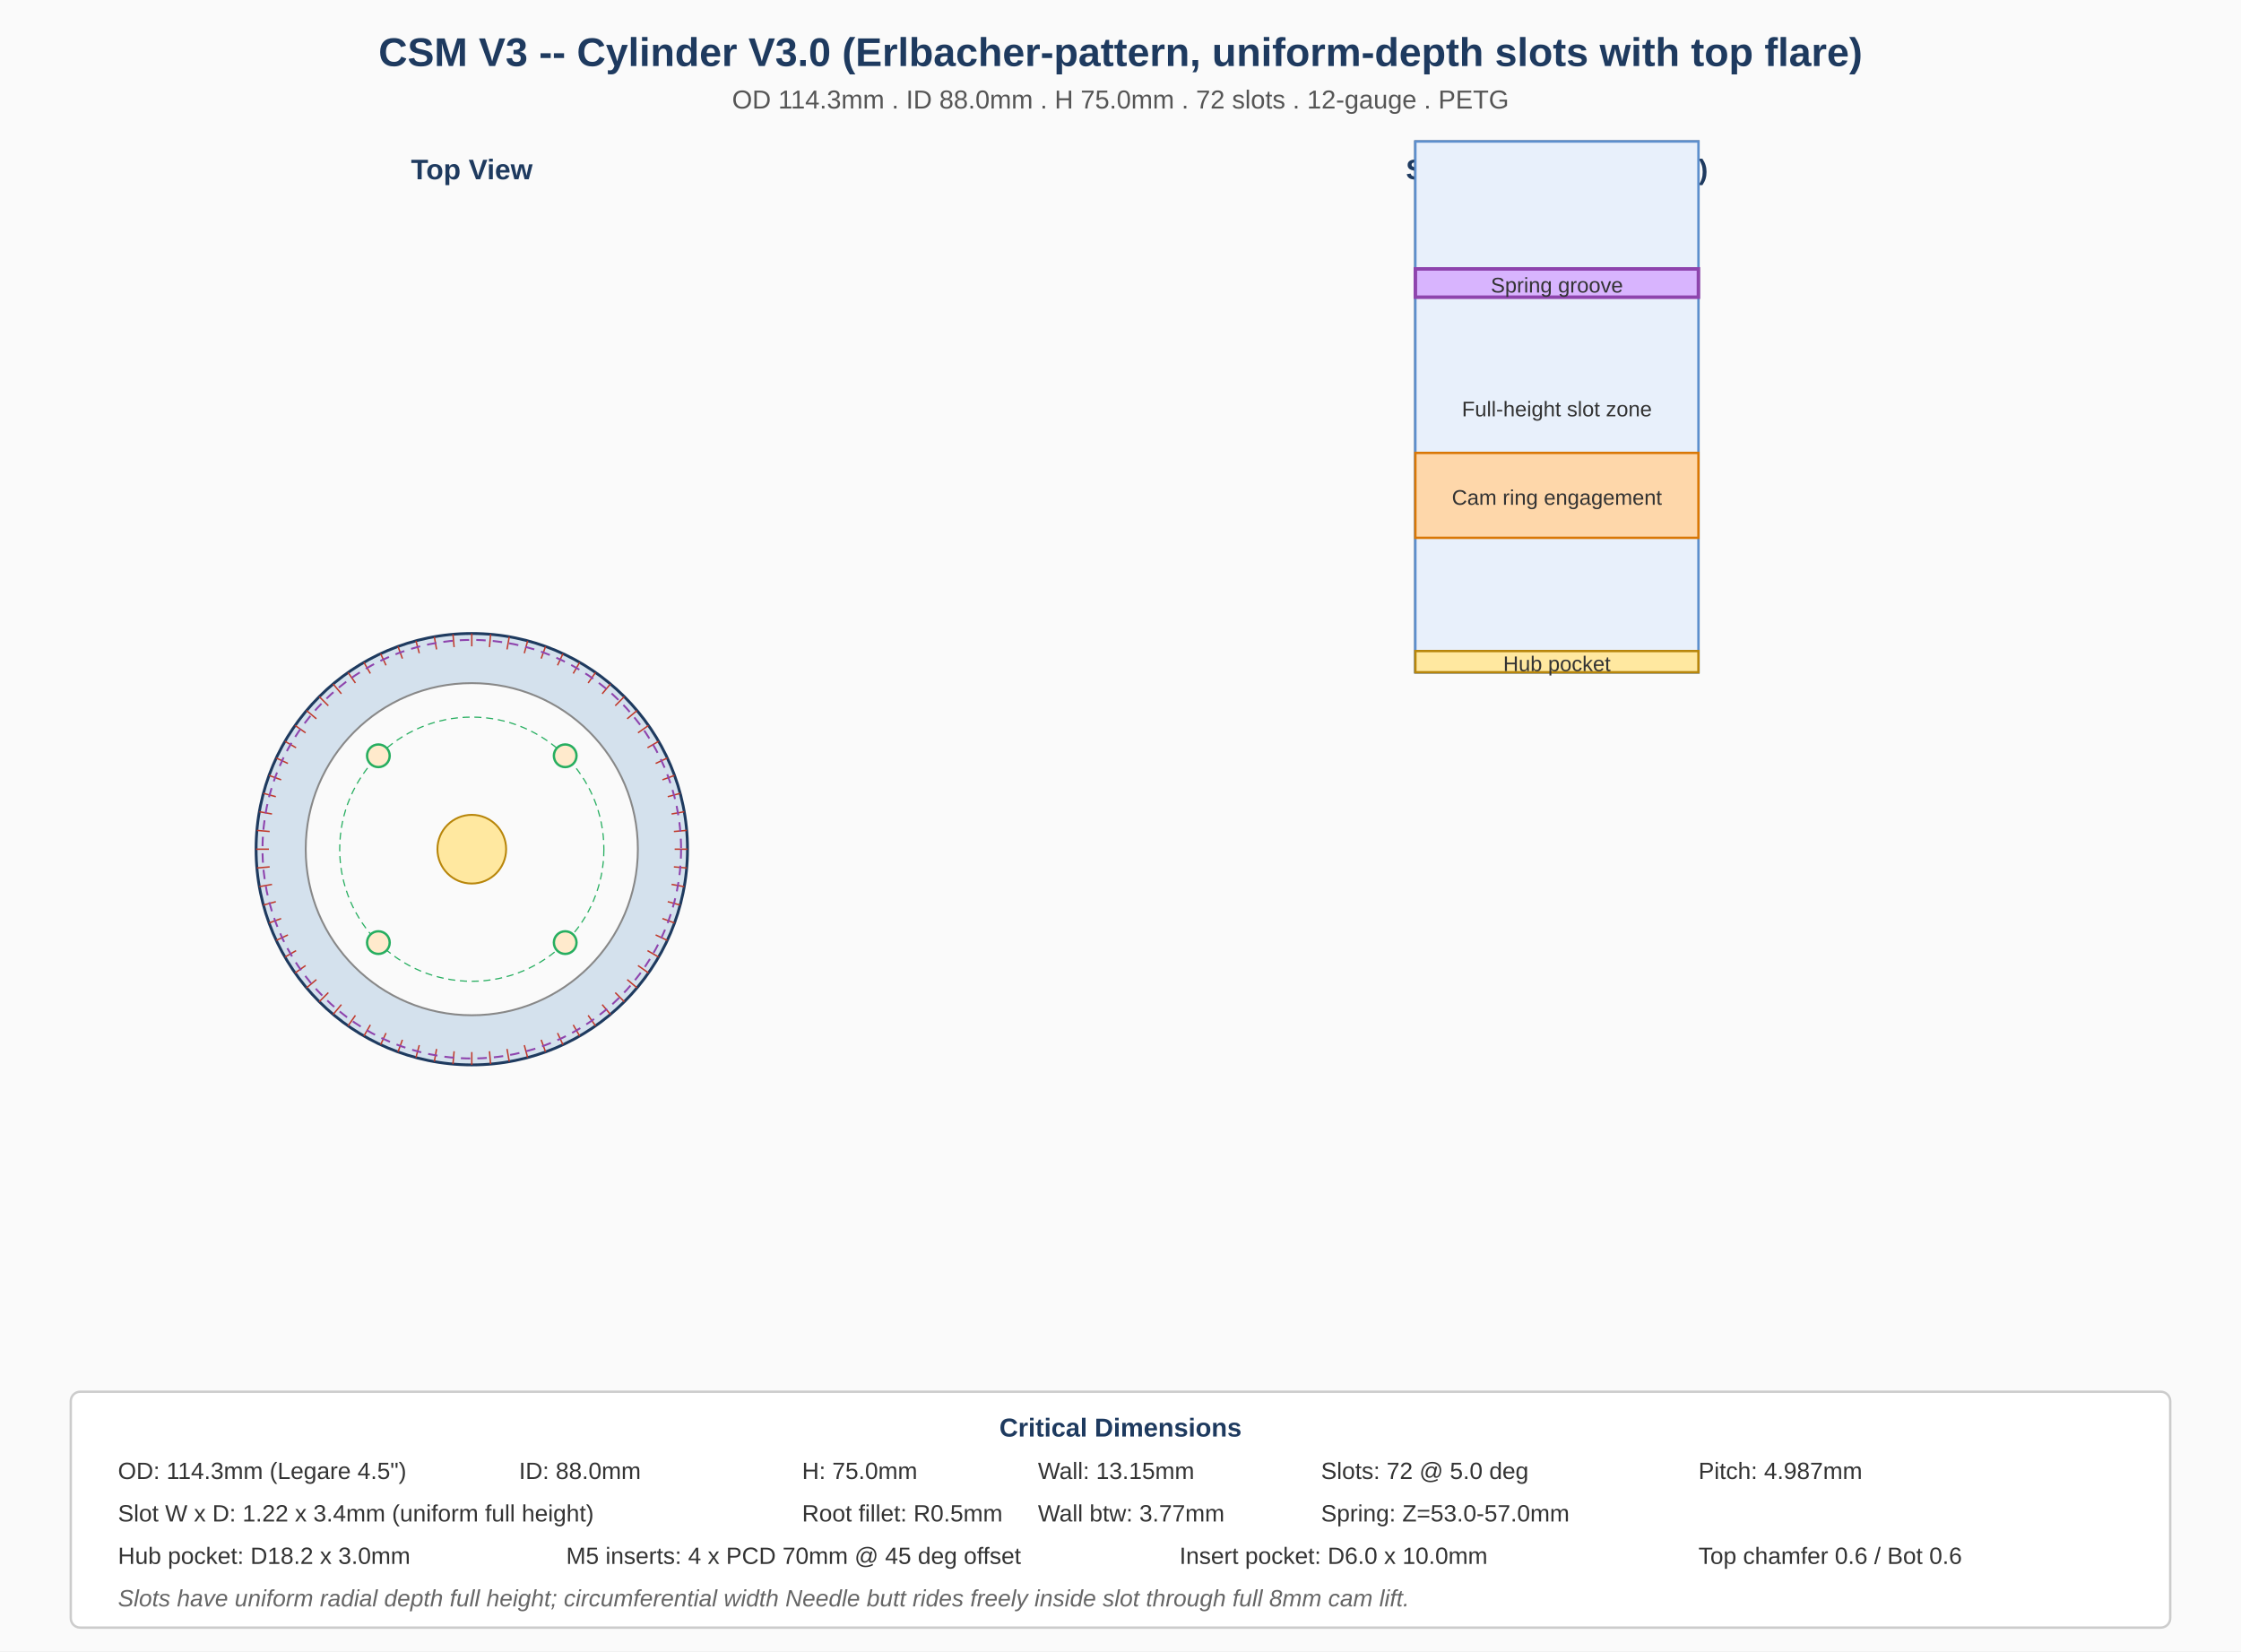
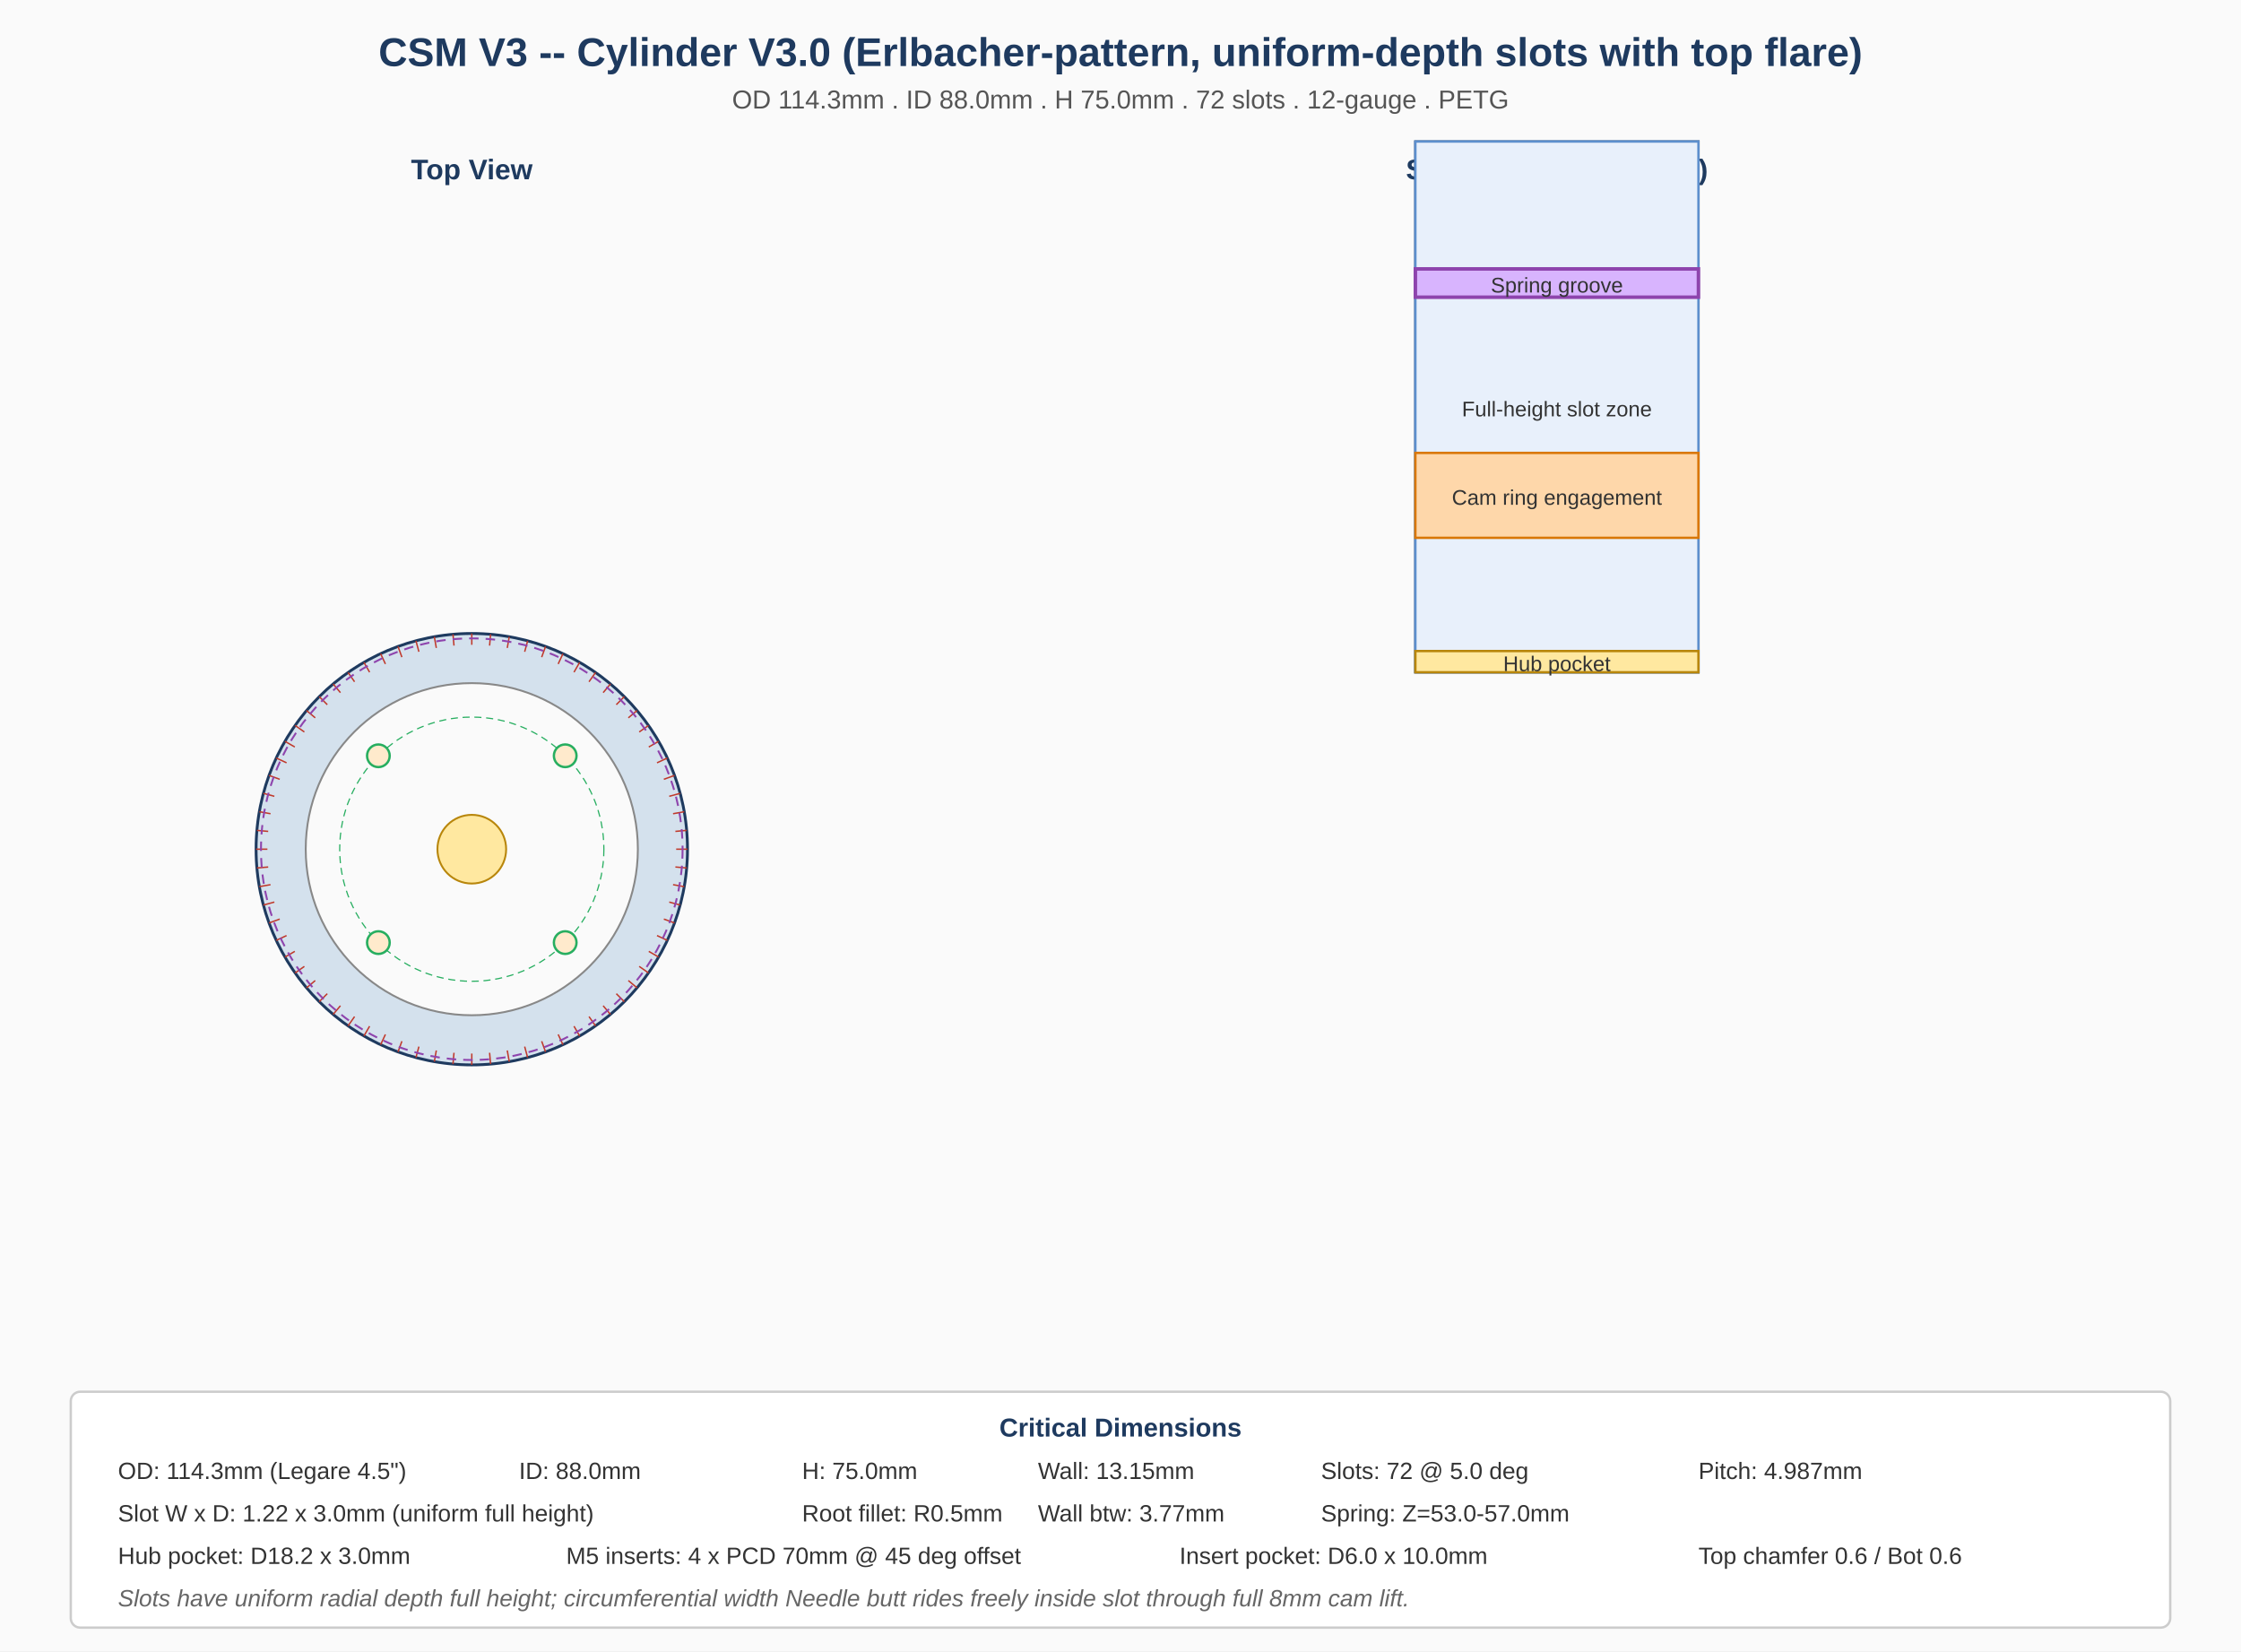
<svg xmlns="http://www.w3.org/2000/svg" width="950" height="700" font-family="Arial, sans-serif">
  <rect width="950" height="700" fill="#fafafa" />
  <text x="475" y="28" text-anchor="middle" font-size="17" font-weight="bold" fill="#1e3a5f">
    CSM V3 -- Cylinder V3.0 (Erlbacher-pattern, uniform-depth slots with top flare)
  </text>
  <text x="475" y="46" text-anchor="middle" font-size="11" fill="#555">
    OD 114.3mm . ID 88.0mm . H 75.0mm . 72 slots . 12-gauge . PETG
  </text>
  <text x="200" y="76" text-anchor="middle" font-size="12" font-weight="bold" fill="#1e3a5f">Top View</text>
  <g transform="translate(200, 360)">
    <circle cx="0" cy="0" r="91.44" fill="#d4e1ed" stroke="#1e3a5f" stroke-width="1.2" />
    <circle cx="0" cy="0" r="70.40" fill="#fafafa" stroke="#888" stroke-width="0.8" />
    <circle cx="0" cy="0" r="14.56" fill="#ffe8a0" stroke="#b8860b" stroke-width="0.8" />
-     <line x1="91.44" y1="0.00" x2="86.00" y2="0.00" stroke="#c0392b" stroke-width="0.6" />
-     <line x1="91.09" y1="7.97" x2="85.67" y2="7.50" stroke="#c0392b" stroke-width="0.6" />
-     <line x1="90.05" y1="15.88" x2="84.69" y2="14.93" stroke="#c0392b" stroke-width="0.6" />
-     <line x1="88.32" y1="23.67" x2="83.07" y2="22.26" stroke="#c0392b" stroke-width="0.6" />
-     <line x1="85.93" y1="31.27" x2="80.81" y2="29.41" stroke="#c0392b" stroke-width="0.6" />
-     <line x1="82.87" y1="38.64" x2="77.94" y2="36.35" stroke="#c0392b" stroke-width="0.6" />
-     <line x1="79.19" y1="45.72" x2="74.48" y2="43.00" stroke="#c0392b" stroke-width="0.6" />
-     <line x1="74.90" y1="52.45" x2="70.45" y2="49.33" stroke="#c0392b" stroke-width="0.6" />
-     <line x1="70.05" y1="58.78" x2="65.88" y2="55.28" stroke="#c0392b" stroke-width="0.6" />
-     <line x1="64.66" y1="64.66" x2="60.81" y2="60.81" stroke="#c0392b" stroke-width="0.6" />
-     <line x1="58.78" y1="70.05" x2="55.28" y2="65.88" stroke="#c0392b" stroke-width="0.6" />
-     <line x1="52.45" y1="74.90" x2="49.33" y2="70.45" stroke="#c0392b" stroke-width="0.6" />
-     <line x1="45.72" y1="79.19" x2="43.00" y2="74.48" stroke="#c0392b" stroke-width="0.6" />
-     <line x1="38.64" y1="82.87" x2="36.35" y2="77.94" stroke="#c0392b" stroke-width="0.6" />
-     <line x1="31.27" y1="85.93" x2="29.41" y2="80.81" stroke="#c0392b" stroke-width="0.6" />
-     <line x1="23.67" y1="88.32" x2="22.26" y2="83.07" stroke="#c0392b" stroke-width="0.6" />
-     <line x1="15.88" y1="90.05" x2="14.93" y2="84.69" stroke="#c0392b" stroke-width="0.6" />
-     <line x1="7.97" y1="91.09" x2="7.50" y2="85.67" stroke="#c0392b" stroke-width="0.6" />
-     <line x1="0.00" y1="91.44" x2="0.00" y2="86.00" stroke="#c0392b" stroke-width="0.6" />
-     <line x1="-7.97" y1="91.09" x2="-7.50" y2="85.67" stroke="#c0392b" stroke-width="0.6" />
-     <line x1="-15.88" y1="90.05" x2="-14.93" y2="84.69" stroke="#c0392b" stroke-width="0.6" />
-     <line x1="-23.67" y1="88.32" x2="-22.26" y2="83.07" stroke="#c0392b" stroke-width="0.6" />
-     <line x1="-31.27" y1="85.93" x2="-29.41" y2="80.81" stroke="#c0392b" stroke-width="0.6" />
-     <line x1="-38.64" y1="82.87" x2="-36.35" y2="77.94" stroke="#c0392b" stroke-width="0.6" />
-     <line x1="-45.72" y1="79.19" x2="-43.00" y2="74.48" stroke="#c0392b" stroke-width="0.6" />
-     <line x1="-52.45" y1="74.90" x2="-49.33" y2="70.45" stroke="#c0392b" stroke-width="0.6" />
-     <line x1="-58.78" y1="70.05" x2="-55.28" y2="65.88" stroke="#c0392b" stroke-width="0.6" />
-     <line x1="-64.66" y1="64.66" x2="-60.81" y2="60.81" stroke="#c0392b" stroke-width="0.6" />
-     <line x1="-70.05" y1="58.78" x2="-65.88" y2="55.28" stroke="#c0392b" stroke-width="0.6" />
-     <line x1="-74.90" y1="52.45" x2="-70.45" y2="49.33" stroke="#c0392b" stroke-width="0.6" />
-     <line x1="-79.19" y1="45.72" x2="-74.48" y2="43.00" stroke="#c0392b" stroke-width="0.6" />
-     <line x1="-82.87" y1="38.64" x2="-77.94" y2="36.35" stroke="#c0392b" stroke-width="0.6" />
-     <line x1="-85.93" y1="31.27" x2="-80.81" y2="29.41" stroke="#c0392b" stroke-width="0.6" />
-     <line x1="-88.32" y1="23.67" x2="-83.07" y2="22.26" stroke="#c0392b" stroke-width="0.6" />
-     <line x1="-90.05" y1="15.88" x2="-84.69" y2="14.93" stroke="#c0392b" stroke-width="0.6" />
-     <line x1="-91.09" y1="7.97" x2="-85.67" y2="7.50" stroke="#c0392b" stroke-width="0.6" />
-     <line x1="-91.44" y1="0.00" x2="-86.00" y2="0.00" stroke="#c0392b" stroke-width="0.6" />
-     <line x1="-91.09" y1="-7.97" x2="-85.67" y2="-7.50" stroke="#c0392b" stroke-width="0.6" />
-     <line x1="-90.05" y1="-15.88" x2="-84.69" y2="-14.93" stroke="#c0392b" stroke-width="0.6" />
-     <line x1="-88.32" y1="-23.67" x2="-83.07" y2="-22.26" stroke="#c0392b" stroke-width="0.6" />
-     <line x1="-85.93" y1="-31.27" x2="-80.81" y2="-29.41" stroke="#c0392b" stroke-width="0.6" />
-     <line x1="-82.87" y1="-38.64" x2="-77.94" y2="-36.35" stroke="#c0392b" stroke-width="0.6" />
-     <line x1="-79.19" y1="-45.72" x2="-74.48" y2="-43.00" stroke="#c0392b" stroke-width="0.6" />
-     <line x1="-74.90" y1="-52.45" x2="-70.45" y2="-49.33" stroke="#c0392b" stroke-width="0.6" />
-     <line x1="-70.05" y1="-58.78" x2="-65.88" y2="-55.28" stroke="#c0392b" stroke-width="0.6" />
-     <line x1="-64.66" y1="-64.66" x2="-60.81" y2="-60.81" stroke="#c0392b" stroke-width="0.6" />
-     <line x1="-58.78" y1="-70.05" x2="-55.28" y2="-65.88" stroke="#c0392b" stroke-width="0.6" />
-     <line x1="-52.45" y1="-74.90" x2="-49.33" y2="-70.45" stroke="#c0392b" stroke-width="0.6" />
-     <line x1="-45.72" y1="-79.19" x2="-43.00" y2="-74.48" stroke="#c0392b" stroke-width="0.6" />
-     <line x1="-38.64" y1="-82.87" x2="-36.35" y2="-77.94" stroke="#c0392b" stroke-width="0.6" />
-     <line x1="-31.27" y1="-85.93" x2="-29.41" y2="-80.81" stroke="#c0392b" stroke-width="0.6" />
-     <line x1="-23.67" y1="-88.32" x2="-22.26" y2="-83.07" stroke="#c0392b" stroke-width="0.6" />
-     <line x1="-15.88" y1="-90.05" x2="-14.93" y2="-84.69" stroke="#c0392b" stroke-width="0.6" />
-     <line x1="-7.97" y1="-91.09" x2="-7.50" y2="-85.67" stroke="#c0392b" stroke-width="0.6" />
-     <line x1="-0.00" y1="-91.44" x2="-0.00" y2="-86.00" stroke="#c0392b" stroke-width="0.6" />
-     <line x1="7.97" y1="-91.09" x2="7.50" y2="-85.67" stroke="#c0392b" stroke-width="0.6" />
-     <line x1="15.88" y1="-90.05" x2="14.93" y2="-84.69" stroke="#c0392b" stroke-width="0.6" />
-     <line x1="23.67" y1="-88.32" x2="22.26" y2="-83.07" stroke="#c0392b" stroke-width="0.6" />
-     <line x1="31.27" y1="-85.93" x2="29.41" y2="-80.81" stroke="#c0392b" stroke-width="0.6" />
-     <line x1="38.64" y1="-82.87" x2="36.35" y2="-77.94" stroke="#c0392b" stroke-width="0.6" />
-     <line x1="45.72" y1="-79.19" x2="43.00" y2="-74.48" stroke="#c0392b" stroke-width="0.6" />
-     <line x1="52.45" y1="-74.90" x2="49.33" y2="-70.45" stroke="#c0392b" stroke-width="0.6" />
-     <line x1="58.78" y1="-70.05" x2="55.28" y2="-65.88" stroke="#c0392b" stroke-width="0.6" />
-     <line x1="64.66" y1="-64.66" x2="60.81" y2="-60.81" stroke="#c0392b" stroke-width="0.6" />
-     <line x1="70.05" y1="-58.78" x2="65.88" y2="-55.28" stroke="#c0392b" stroke-width="0.6" />
-     <line x1="74.90" y1="-52.45" x2="70.45" y2="-49.33" stroke="#c0392b" stroke-width="0.6" />
-     <line x1="79.19" y1="-45.72" x2="74.48" y2="-43.00" stroke="#c0392b" stroke-width="0.6" />
-     <line x1="82.87" y1="-38.64" x2="77.94" y2="-36.35" stroke="#c0392b" stroke-width="0.6" />
-     <line x1="85.93" y1="-31.27" x2="80.81" y2="-29.41" stroke="#c0392b" stroke-width="0.6" />
-     <line x1="88.32" y1="-23.67" x2="83.07" y2="-22.26" stroke="#c0392b" stroke-width="0.6" />
-     <line x1="90.05" y1="-15.88" x2="84.69" y2="-14.93" stroke="#c0392b" stroke-width="0.6" />
-     <line x1="91.09" y1="-7.97" x2="85.67" y2="-7.50" stroke="#c0392b" stroke-width="0.6" />
+     <line x1="91.44" y1="0.00" x2="86.64" y2="0.00" stroke="#c0392b" stroke-width="0.6" />
+     <line x1="91.09" y1="7.97" x2="86.31" y2="7.55" stroke="#c0392b" stroke-width="0.6" />
+     <line x1="90.05" y1="15.88" x2="85.32" y2="15.04" stroke="#c0392b" stroke-width="0.6" />
+     <line x1="88.32" y1="23.67" x2="83.69" y2="22.42" stroke="#c0392b" stroke-width="0.6" />
+     <line x1="85.93" y1="31.27" x2="81.41" y2="29.63" stroke="#c0392b" stroke-width="0.6" />
+     <line x1="82.87" y1="38.64" x2="78.52" y2="36.62" stroke="#c0392b" stroke-width="0.6" />
+     <line x1="79.19" y1="45.72" x2="75.03" y2="43.32" stroke="#c0392b" stroke-width="0.6" />
+     <line x1="74.90" y1="52.45" x2="70.97" y2="49.69" stroke="#c0392b" stroke-width="0.6" />
+     <line x1="70.05" y1="58.78" x2="66.37" y2="55.69" stroke="#c0392b" stroke-width="0.6" />
+     <line x1="64.66" y1="64.66" x2="61.26" y2="61.26" stroke="#c0392b" stroke-width="0.6" />
+     <line x1="58.78" y1="70.05" x2="55.69" y2="66.37" stroke="#c0392b" stroke-width="0.6" />
+     <line x1="52.45" y1="74.90" x2="49.69" y2="70.97" stroke="#c0392b" stroke-width="0.6" />
+     <line x1="45.72" y1="79.19" x2="43.32" y2="75.03" stroke="#c0392b" stroke-width="0.6" />
+     <line x1="38.64" y1="82.87" x2="36.62" y2="78.52" stroke="#c0392b" stroke-width="0.6" />
+     <line x1="31.27" y1="85.93" x2="29.63" y2="81.41" stroke="#c0392b" stroke-width="0.6" />
+     <line x1="23.67" y1="88.32" x2="22.42" y2="83.69" stroke="#c0392b" stroke-width="0.6" />
+     <line x1="15.88" y1="90.05" x2="15.04" y2="85.32" stroke="#c0392b" stroke-width="0.6" />
+     <line x1="7.97" y1="91.09" x2="7.55" y2="86.31" stroke="#c0392b" stroke-width="0.6" />
+     <line x1="0.00" y1="91.44" x2="0.00" y2="86.64" stroke="#c0392b" stroke-width="0.6" />
+     <line x1="-7.97" y1="91.09" x2="-7.55" y2="86.31" stroke="#c0392b" stroke-width="0.6" />
+     <line x1="-15.88" y1="90.05" x2="-15.04" y2="85.32" stroke="#c0392b" stroke-width="0.6" />
+     <line x1="-23.67" y1="88.32" x2="-22.42" y2="83.69" stroke="#c0392b" stroke-width="0.6" />
+     <line x1="-31.27" y1="85.93" x2="-29.63" y2="81.41" stroke="#c0392b" stroke-width="0.6" />
+     <line x1="-38.64" y1="82.87" x2="-36.62" y2="78.52" stroke="#c0392b" stroke-width="0.6" />
+     <line x1="-45.72" y1="79.19" x2="-43.32" y2="75.03" stroke="#c0392b" stroke-width="0.6" />
+     <line x1="-52.45" y1="74.90" x2="-49.69" y2="70.97" stroke="#c0392b" stroke-width="0.6" />
+     <line x1="-58.78" y1="70.05" x2="-55.69" y2="66.37" stroke="#c0392b" stroke-width="0.6" />
+     <line x1="-64.66" y1="64.66" x2="-61.26" y2="61.26" stroke="#c0392b" stroke-width="0.6" />
+     <line x1="-70.05" y1="58.78" x2="-66.37" y2="55.69" stroke="#c0392b" stroke-width="0.6" />
+     <line x1="-74.90" y1="52.45" x2="-70.97" y2="49.69" stroke="#c0392b" stroke-width="0.6" />
+     <line x1="-79.19" y1="45.72" x2="-75.03" y2="43.32" stroke="#c0392b" stroke-width="0.6" />
+     <line x1="-82.87" y1="38.64" x2="-78.52" y2="36.62" stroke="#c0392b" stroke-width="0.6" />
+     <line x1="-85.93" y1="31.27" x2="-81.41" y2="29.63" stroke="#c0392b" stroke-width="0.6" />
+     <line x1="-88.32" y1="23.67" x2="-83.69" y2="22.42" stroke="#c0392b" stroke-width="0.6" />
+     <line x1="-90.05" y1="15.88" x2="-85.32" y2="15.04" stroke="#c0392b" stroke-width="0.6" />
+     <line x1="-91.09" y1="7.97" x2="-86.31" y2="7.55" stroke="#c0392b" stroke-width="0.6" />
+     <line x1="-91.44" y1="0.00" x2="-86.64" y2="0.00" stroke="#c0392b" stroke-width="0.6" />
+     <line x1="-91.09" y1="-7.97" x2="-86.31" y2="-7.55" stroke="#c0392b" stroke-width="0.6" />
+     <line x1="-90.05" y1="-15.88" x2="-85.32" y2="-15.04" stroke="#c0392b" stroke-width="0.6" />
+     <line x1="-88.32" y1="-23.67" x2="-83.69" y2="-22.42" stroke="#c0392b" stroke-width="0.6" />
+     <line x1="-85.93" y1="-31.27" x2="-81.41" y2="-29.63" stroke="#c0392b" stroke-width="0.6" />
+     <line x1="-82.87" y1="-38.64" x2="-78.52" y2="-36.62" stroke="#c0392b" stroke-width="0.6" />
+     <line x1="-79.19" y1="-45.72" x2="-75.03" y2="-43.32" stroke="#c0392b" stroke-width="0.6" />
+     <line x1="-74.90" y1="-52.45" x2="-70.97" y2="-49.69" stroke="#c0392b" stroke-width="0.6" />
+     <line x1="-70.05" y1="-58.78" x2="-66.37" y2="-55.69" stroke="#c0392b" stroke-width="0.6" />
+     <line x1="-64.66" y1="-64.66" x2="-61.26" y2="-61.26" stroke="#c0392b" stroke-width="0.6" />
+     <line x1="-58.78" y1="-70.05" x2="-55.69" y2="-66.37" stroke="#c0392b" stroke-width="0.6" />
+     <line x1="-52.45" y1="-74.90" x2="-49.69" y2="-70.97" stroke="#c0392b" stroke-width="0.6" />
+     <line x1="-45.72" y1="-79.19" x2="-43.32" y2="-75.03" stroke="#c0392b" stroke-width="0.6" />
+     <line x1="-38.64" y1="-82.87" x2="-36.62" y2="-78.52" stroke="#c0392b" stroke-width="0.6" />
+     <line x1="-31.27" y1="-85.93" x2="-29.63" y2="-81.41" stroke="#c0392b" stroke-width="0.6" />
+     <line x1="-23.67" y1="-88.32" x2="-22.42" y2="-83.69" stroke="#c0392b" stroke-width="0.6" />
+     <line x1="-15.88" y1="-90.05" x2="-15.04" y2="-85.32" stroke="#c0392b" stroke-width="0.6" />
+     <line x1="-7.97" y1="-91.09" x2="-7.55" y2="-86.31" stroke="#c0392b" stroke-width="0.6" />
+     <line x1="-0.00" y1="-91.44" x2="-0.00" y2="-86.64" stroke="#c0392b" stroke-width="0.6" />
+     <line x1="7.97" y1="-91.09" x2="7.55" y2="-86.31" stroke="#c0392b" stroke-width="0.6" />
+     <line x1="15.88" y1="-90.05" x2="15.04" y2="-85.32" stroke="#c0392b" stroke-width="0.6" />
+     <line x1="23.67" y1="-88.32" x2="22.42" y2="-83.69" stroke="#c0392b" stroke-width="0.6" />
+     <line x1="31.27" y1="-85.93" x2="29.63" y2="-81.41" stroke="#c0392b" stroke-width="0.6" />
+     <line x1="38.64" y1="-82.87" x2="36.62" y2="-78.52" stroke="#c0392b" stroke-width="0.6" />
+     <line x1="45.72" y1="-79.19" x2="43.32" y2="-75.03" stroke="#c0392b" stroke-width="0.6" />
+     <line x1="52.45" y1="-74.90" x2="49.69" y2="-70.97" stroke="#c0392b" stroke-width="0.6" />
+     <line x1="58.78" y1="-70.05" x2="55.69" y2="-66.37" stroke="#c0392b" stroke-width="0.6" />
+     <line x1="64.66" y1="-64.66" x2="61.26" y2="-61.26" stroke="#c0392b" stroke-width="0.6" />
+     <line x1="70.05" y1="-58.78" x2="66.37" y2="-55.69" stroke="#c0392b" stroke-width="0.6" />
+     <line x1="74.90" y1="-52.45" x2="70.97" y2="-49.69" stroke="#c0392b" stroke-width="0.6" />
+     <line x1="79.19" y1="-45.72" x2="75.03" y2="-43.32" stroke="#c0392b" stroke-width="0.6" />
+     <line x1="82.87" y1="-38.64" x2="78.52" y2="-36.62" stroke="#c0392b" stroke-width="0.6" />
+     <line x1="85.93" y1="-31.27" x2="81.41" y2="-29.63" stroke="#c0392b" stroke-width="0.6" />
+     <line x1="88.32" y1="-23.67" x2="83.69" y2="-22.42" stroke="#c0392b" stroke-width="0.6" />
+     <line x1="90.05" y1="-15.88" x2="85.32" y2="-15.04" stroke="#c0392b" stroke-width="0.6" />
+     <line x1="91.09" y1="-7.97" x2="86.31" y2="-7.55" stroke="#c0392b" stroke-width="0.6" />
    <circle cx="0" cy="0" r="56.00" fill="none" stroke="#27ae60" stroke-width="0.5" stroke-dasharray="3 2" />
    <circle cx="39.60" cy="39.60" r="4.80" fill="#ffeacc" stroke="#27ae60" stroke-width="1" />
    <circle cx="-39.60" cy="39.60" r="4.80" fill="#ffeacc" stroke="#27ae60" stroke-width="1" />
    <circle cx="-39.60" cy="-39.60" r="4.80" fill="#ffeacc" stroke="#27ae60" stroke-width="1" />
    <circle cx="39.60" cy="-39.60" r="4.80" fill="#ffeacc" stroke="#27ae60" stroke-width="1" />
-     <circle cx="0" cy="0" r="88.72" fill="none" stroke="#8e44ad" stroke-width="0.8" stroke-dasharray="4 3" />
+     <circle cx="0" cy="0" r="89.36" fill="none" stroke="#8e44ad" stroke-width="0.8" stroke-dasharray="4 3" />
  </g>
  <text x="660" y="76" text-anchor="middle" font-size="12" font-weight="bold" fill="#1e3a5f">Side Section (to scale)</text>
  <rect x="600" y="60.0" width="120" height="225.0" fill="#d4e1ed" stroke="#1e3a5f" stroke-width="1.0" />
  <rect x="608" y="60" width="104" height="225.0" fill="white" stroke="none" />
  <rect x="600" y="60.0" width="120" height="225.0" fill="#e8f0fb" stroke="#5d8fcd" stroke-width="1.0" />
  <text x="660" y="176.5" text-anchor="middle" font-size="9" fill="#333">Full-height slot zone</text>
  <rect x="600" y="114.0" width="120" height="12.0" fill="#d8b4fe" stroke="#8e44ad" stroke-width="1.5" />
  <text x="660" y="124.0" text-anchor="middle" font-size="9" fill="#333">Spring groove</text>
  <rect x="600" y="192.0" width="120" height="36.0" fill="#fed7aa" stroke="#d97706" stroke-width="1.0" />
  <text x="660" y="214.0" text-anchor="middle" font-size="9" fill="#333">Cam ring engagement</text>
  <rect x="600" y="276.0" width="120" height="9.0" fill="#ffe8a0" stroke="#b8860b" stroke-width="1.0" />
  <text x="660" y="284.5" text-anchor="middle" font-size="9" fill="#333">Hub pocket</text>
  <rect x="30" y="590" width="890" height="100" fill="#fff" stroke="#ccc" rx="4" />
  <text x="475" y="609" text-anchor="middle" font-size="11" font-weight="bold" fill="#1e3a5f">Critical Dimensions</text>
  <g font-size="10" fill="#333">
    <text x="50" y="627">OD: 114.3mm (Legare 4.5")</text>
    <text x="220" y="627">ID: 88.0mm</text>
    <text x="340" y="627">H: 75.0mm</text>
    <text x="440" y="627">Wall: 13.15mm</text>
    <text x="560" y="627">Slots: 72 @ 5.0 deg</text>
    <text x="720" y="627">Pitch: 4.987mm</text>
-     <text x="50" y="645">Slot W x D: 1.22 x 3.4mm (uniform full height)</text>
+     <text x="50" y="645">Slot W x D: 1.22 x 3.0mm (uniform full height)</text>
    <text x="340" y="645">Root fillet: R0.5mm</text>
    <text x="440" y="645">Wall btw: 3.77mm</text>
    <text x="560" y="645">Spring: Z=53.0-57.0mm</text>
    <text x="50" y="663">Hub pocket: D18.2 x 3.0mm</text>
    <text x="240" y="663">M5 inserts: 4 x PCD 70mm @ 45 deg offset</text>
    <text x="500" y="663">Insert pocket: D6.0 x 10.0mm</text>
    <text x="720" y="663">Top chamfer 0.6 / Bot 0.6</text>
    <text x="50" y="681" font-style="italic" fill="#666">
      Slots have uniform radial depth full height; circumferential width
      Needle butt rides freely inside slot through full 8mm cam lift.
    </text>
  </g>
</svg>
